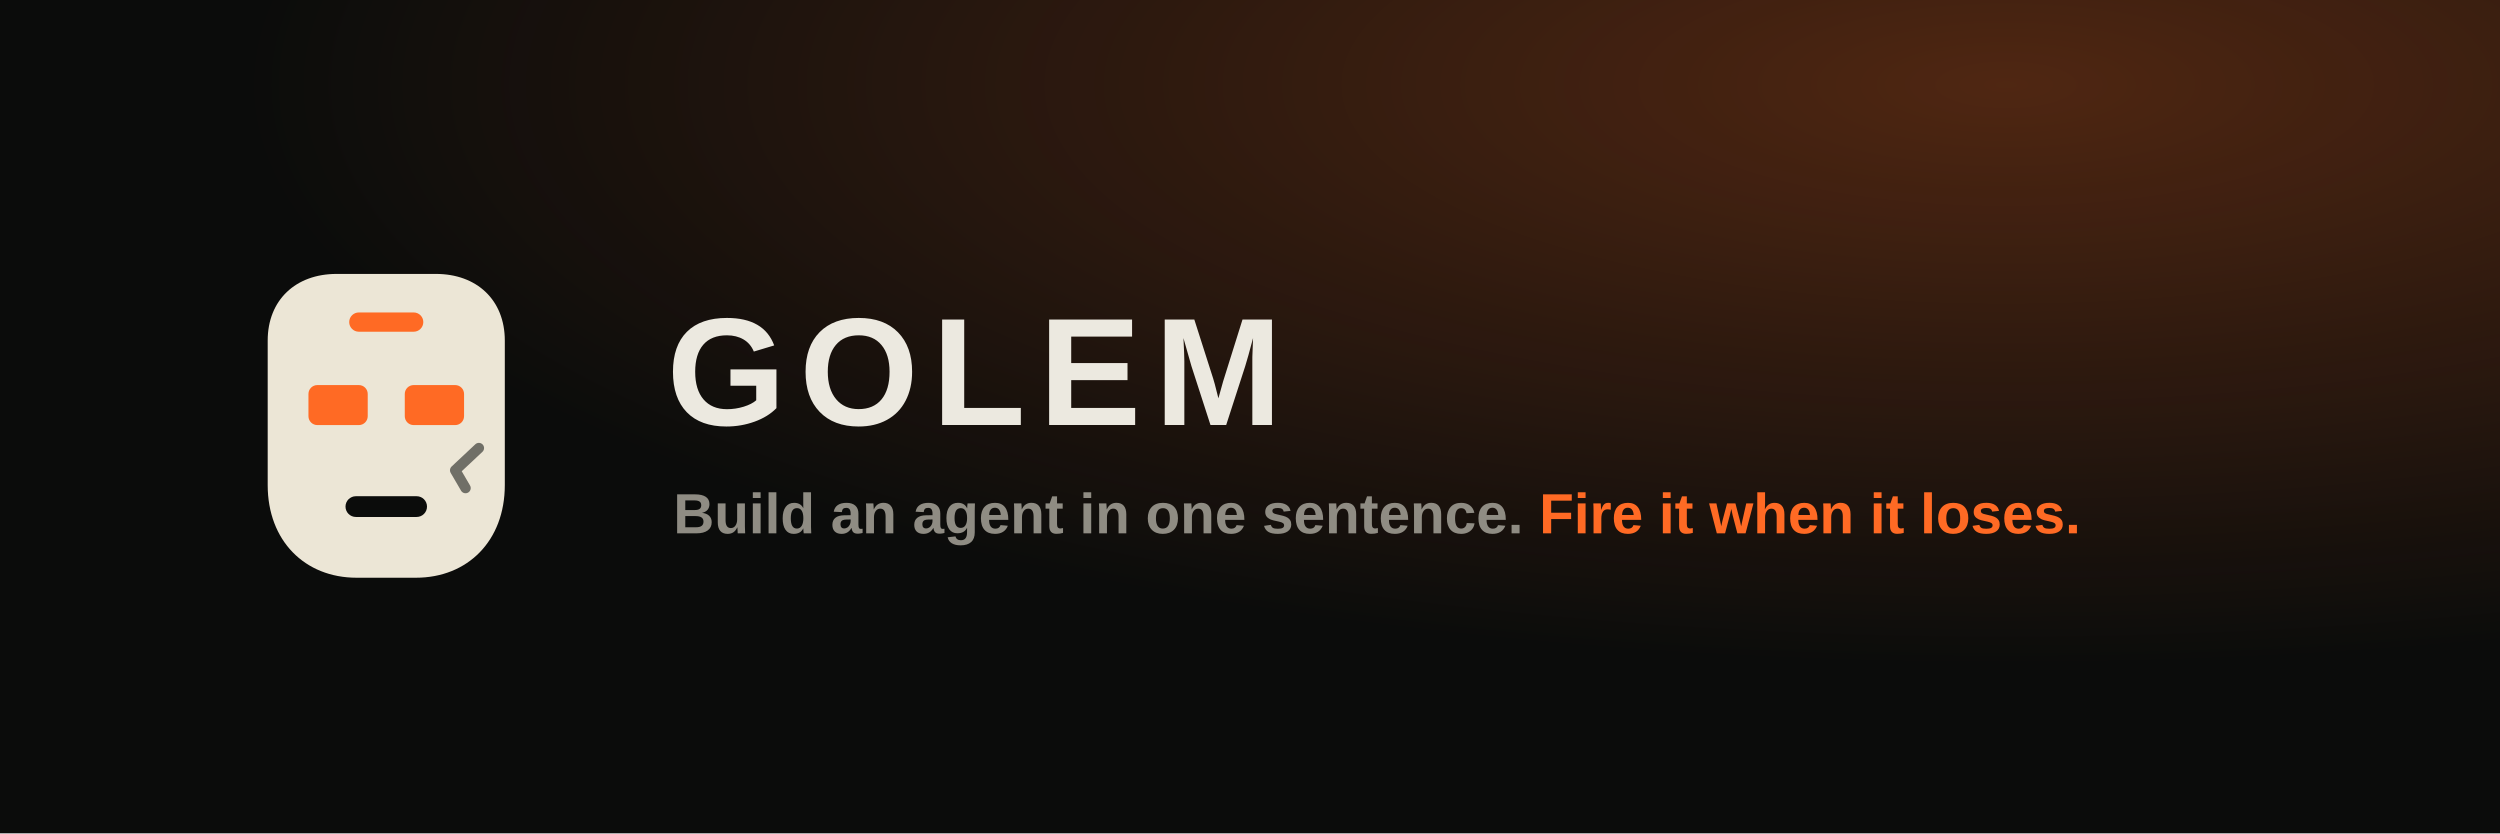
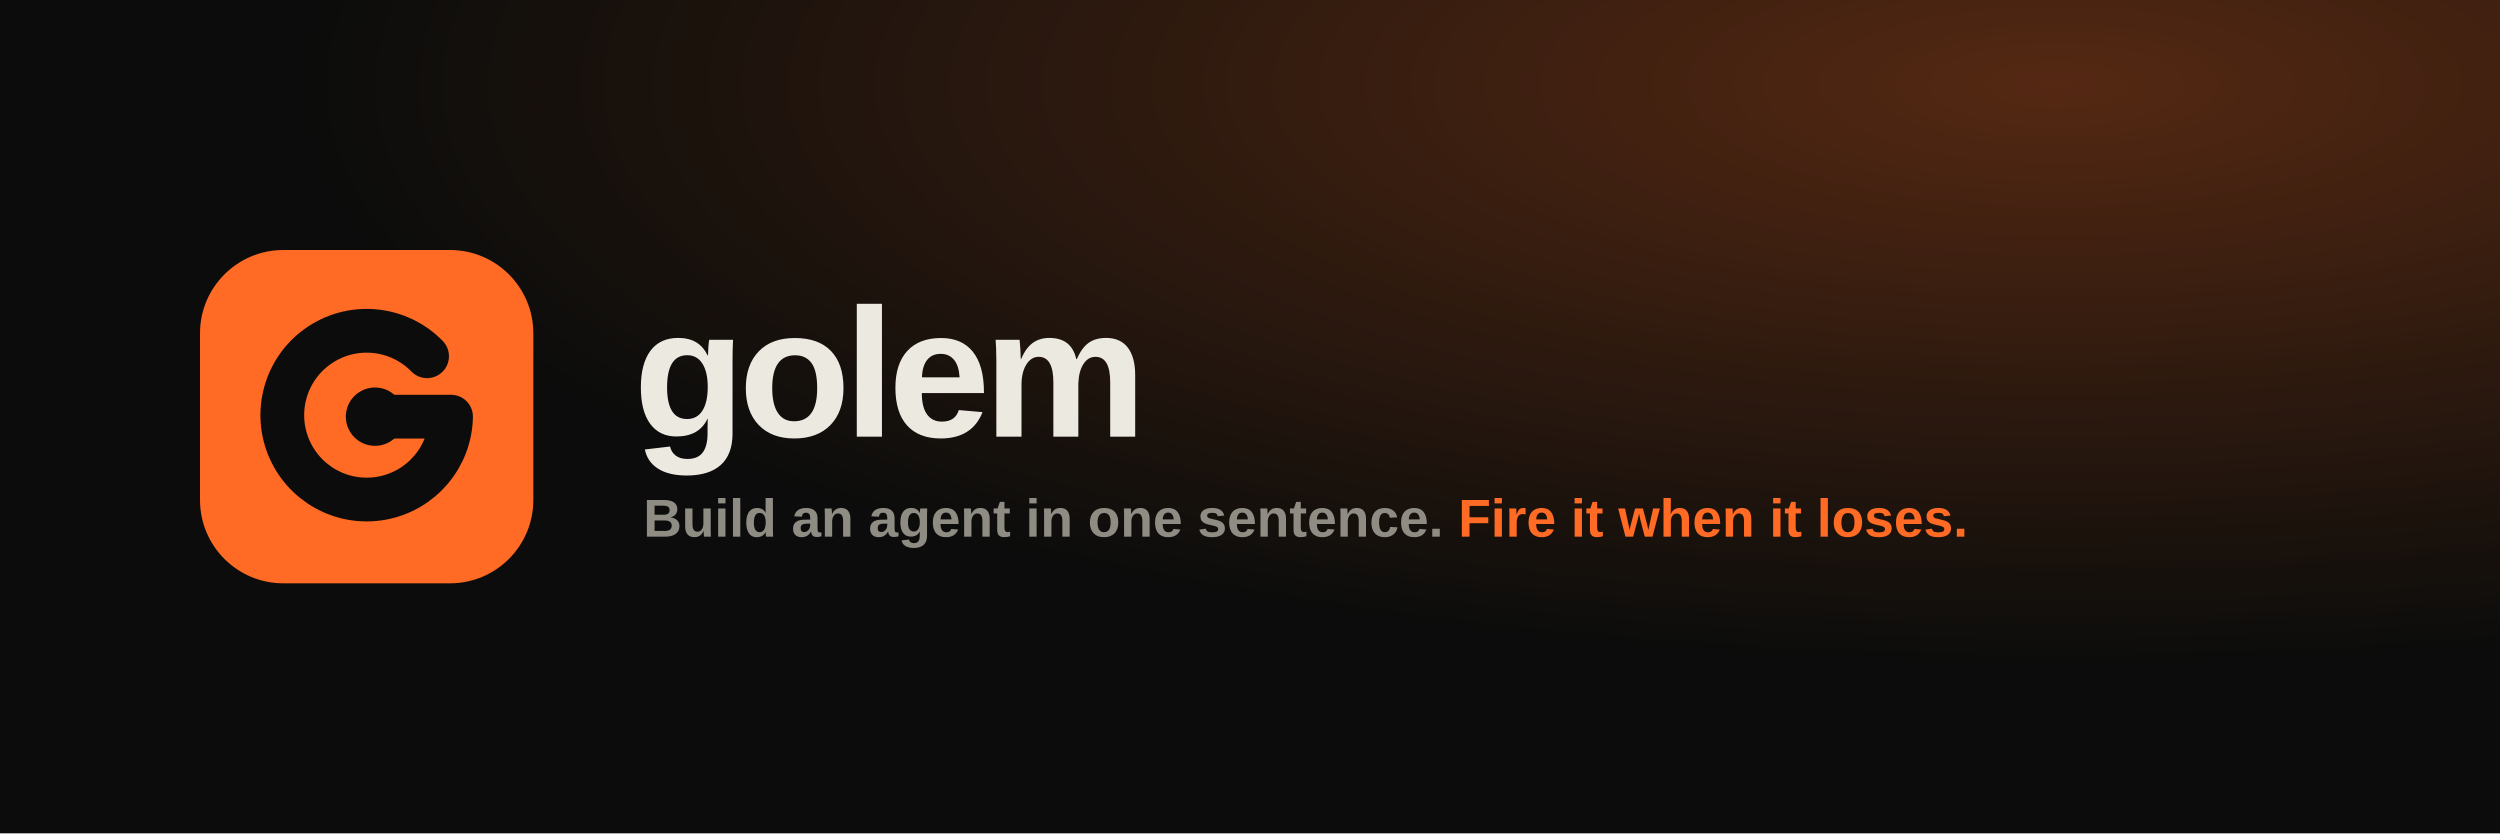
<svg xmlns="http://www.w3.org/2000/svg" viewBox="0 0 1500 500">
  <rect width="1500" height="500" fill="#0b0c0b" />
-   <radialGradient id="g" cx=".8" cy=".1" r=".7">
-     <stop offset="0" stop-color="#ff6a24" stop-opacity=".28" />
+   <radialGradient id="g" cx=".82" cy=".1" r=".7">
+     <stop offset="0" stop-color="#ff6a24" stop-opacity=".3" />
    <stop offset="1" stop-color="#ff6a24" stop-opacity="0" />
  </radialGradient>
  <rect width="1500" height="500" fill="url(#g)" />
-   <g transform="translate(110 130) scale(3.8)">
-     <g transform="translate(-5.4 -5) scale(1.17)">
-       <path d="M16 21c0-5.5 3.8-9 9.3-9h13.4c5.5 0 9.3 3.5 9.3 9v19.5c0 7.5-5 12.5-12 12.5h-8c-7 0-12-5-12-12.5Z" fill="#ece6d6" />
-       <rect x="27" y="17.2" width="10" height="2.6" rx="1.3" fill="#ff6a24" />
-       <rect x="21.5" y="27" width="8" height="5.4" rx="1.2" fill="#ff6a24" />
-       <rect x="34.5" y="27" width="8" height="5.4" rx="1.2" fill="#ff6a24" />
-       <rect x="26.5" y="42" width="11" height="2.8" rx="1.4" fill="#0b0c0b" />
-       <path d="M44.5 35.5l-3.2 3 1.4 2.4" fill="none" stroke="#0b0c0b" stroke-width="1.4" stroke-linecap="round" stroke-linejoin="round" opacity=".55" />
-     </g>
+   <rect x="120" y="150" width="200" height="200" rx="50" fill="#ff6a24" />
+   <g transform="translate(120 150) scale(3.125)">
+     <path d="M43.6 20.4A16.2 16.2 0 1 0 48.2 32H34" fill="none" stroke="#0b0c0b" stroke-width="8.4" stroke-linecap="round" stroke-linejoin="round" />
+     <circle cx="33.6" cy="32" r="5.6" fill="#0b0c0b" />
  </g>
-   <text x="400" y="255" font-family="Arial, sans-serif" font-weight="800" font-size="92" letter-spacing="8" fill="#ece9e0">GOLEM</text>
-   <text x="404" y="320" font-family="Arial, sans-serif" font-weight="600" font-size="34" fill="#8f8c83">Build an agent in one sentence. <tspan fill="#ff6a24">Fire it when it loses.</tspan>
+   <text x="380" y="262" font-family="Arial, sans-serif" font-weight="700" font-size="110" letter-spacing="-4" fill="#ece9e0">golem</text>
+   <text x="386" y="322" font-family="Arial, sans-serif" font-weight="600" font-size="32" fill="#8f8c83">Build an agent in one sentence. <tspan fill="#ff6a24">Fire it when it loses.</tspan>
  </text>
</svg>
